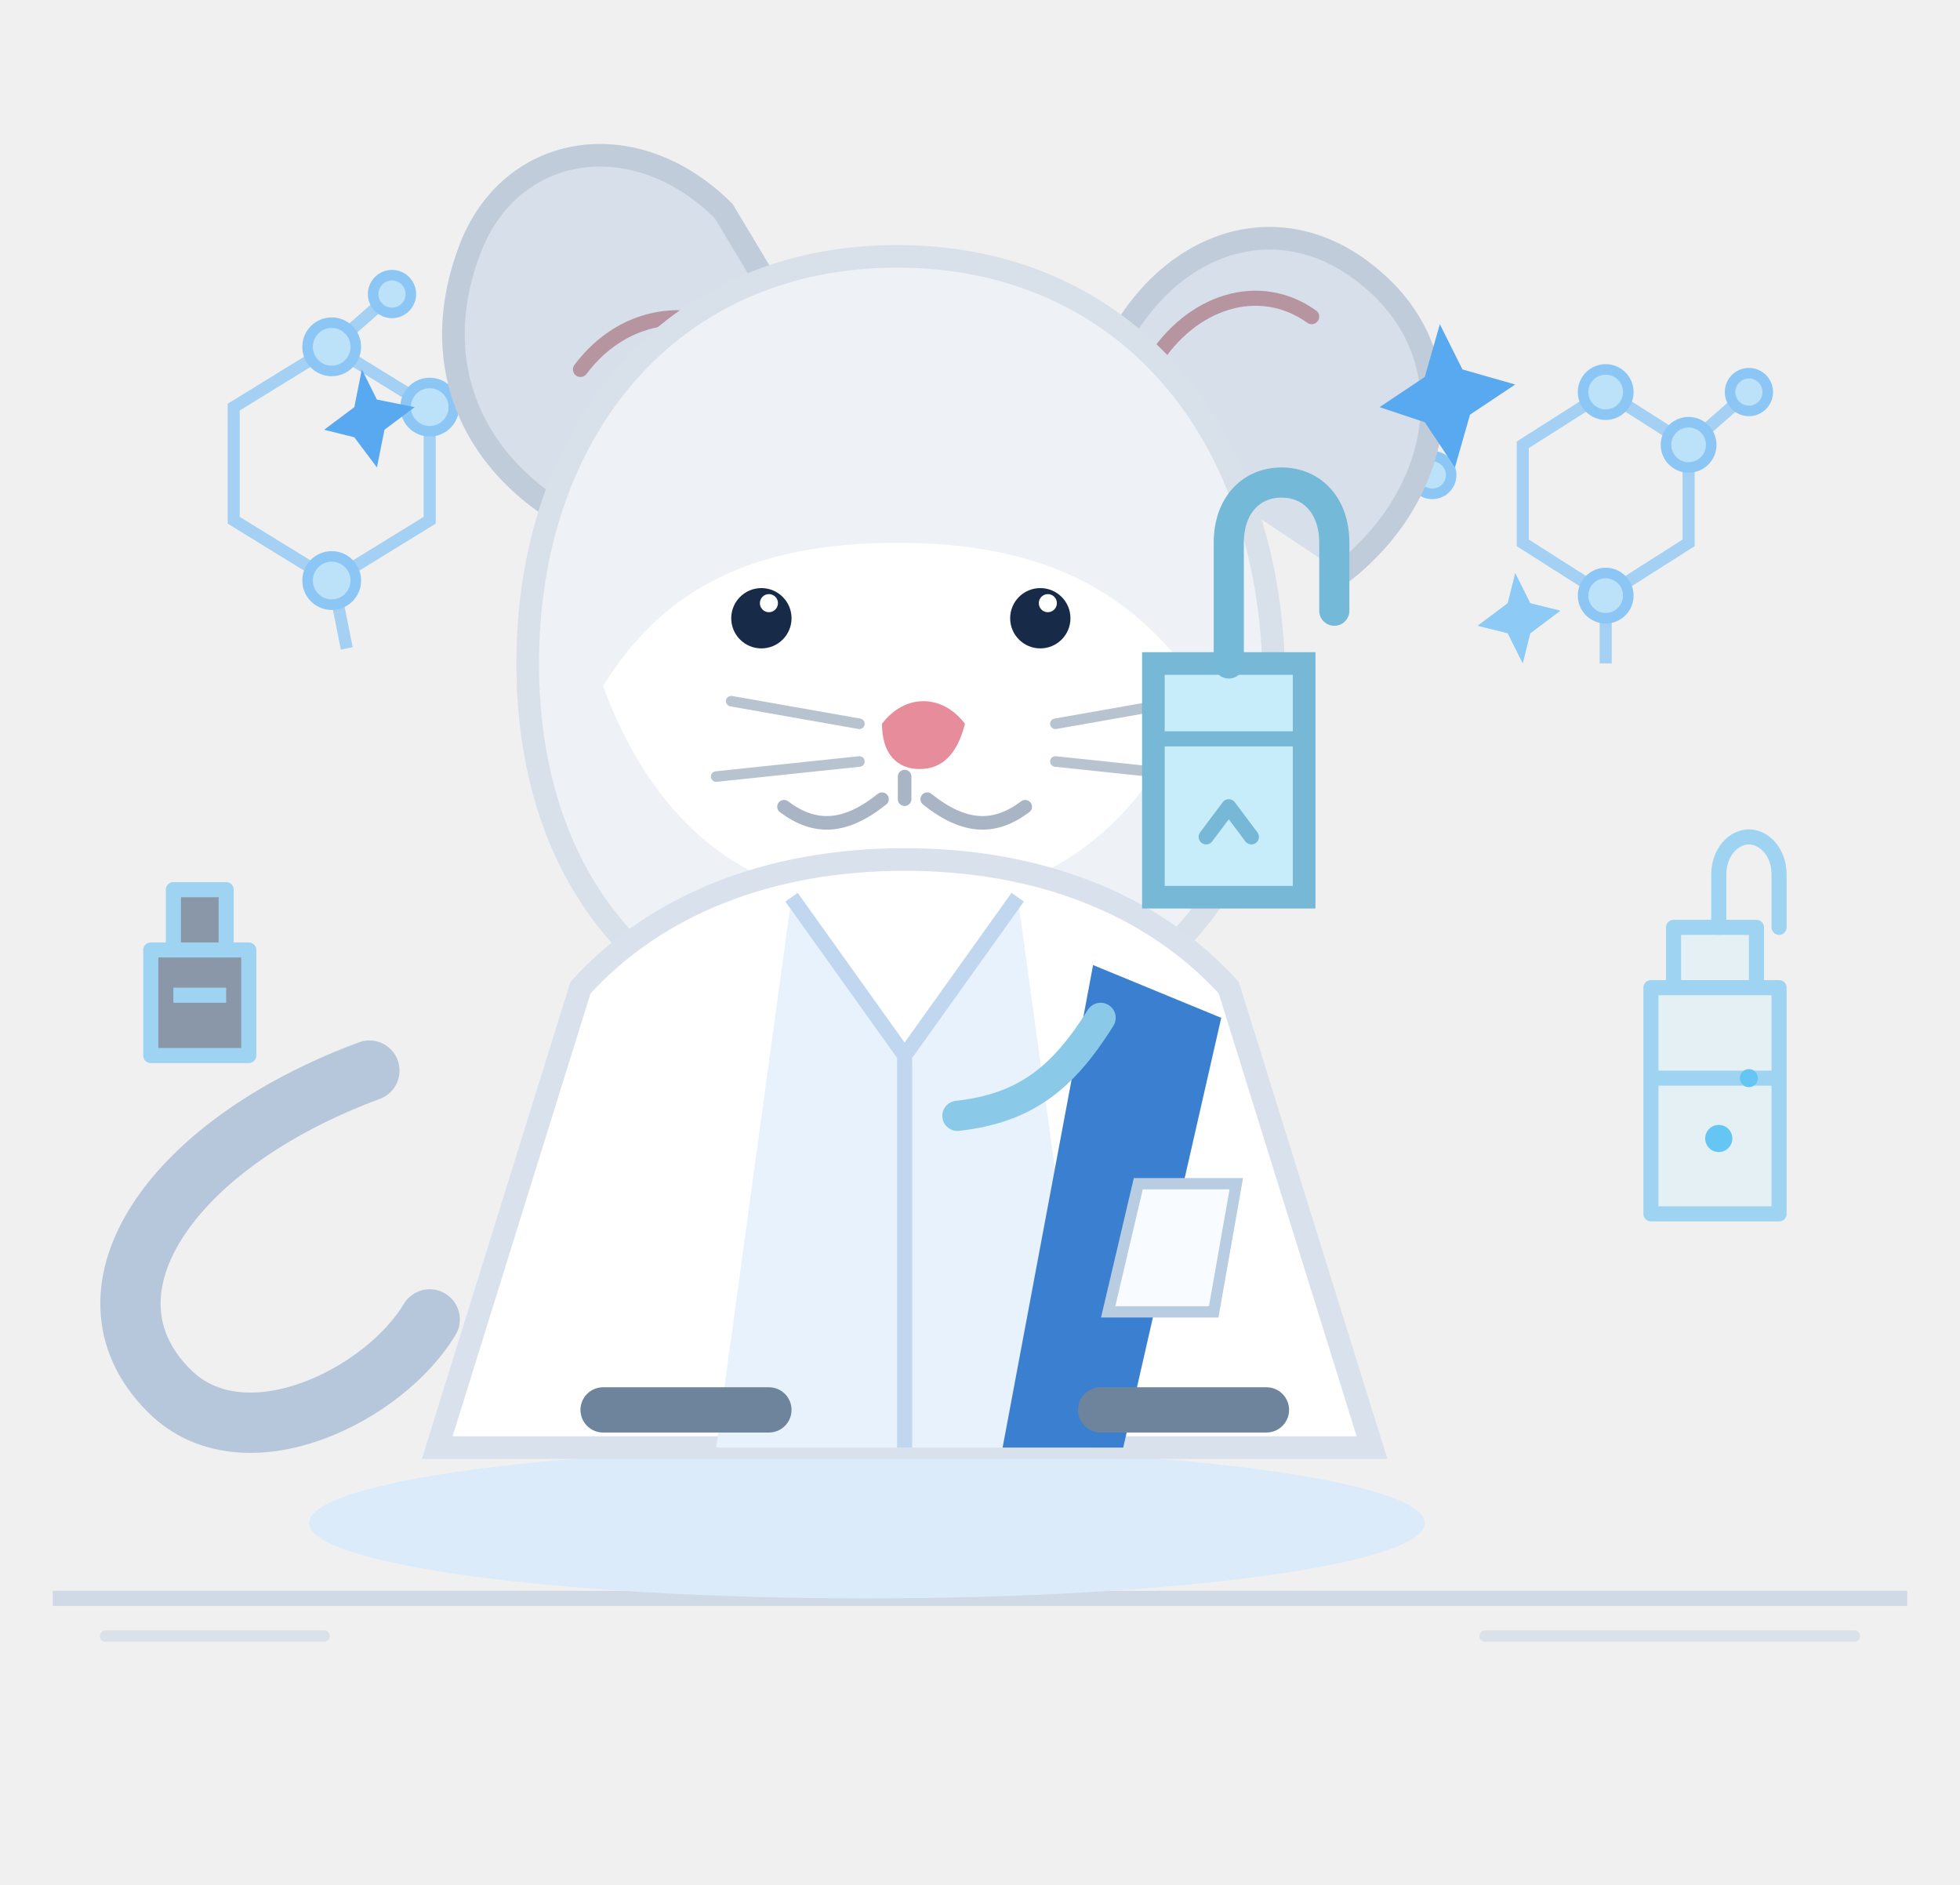
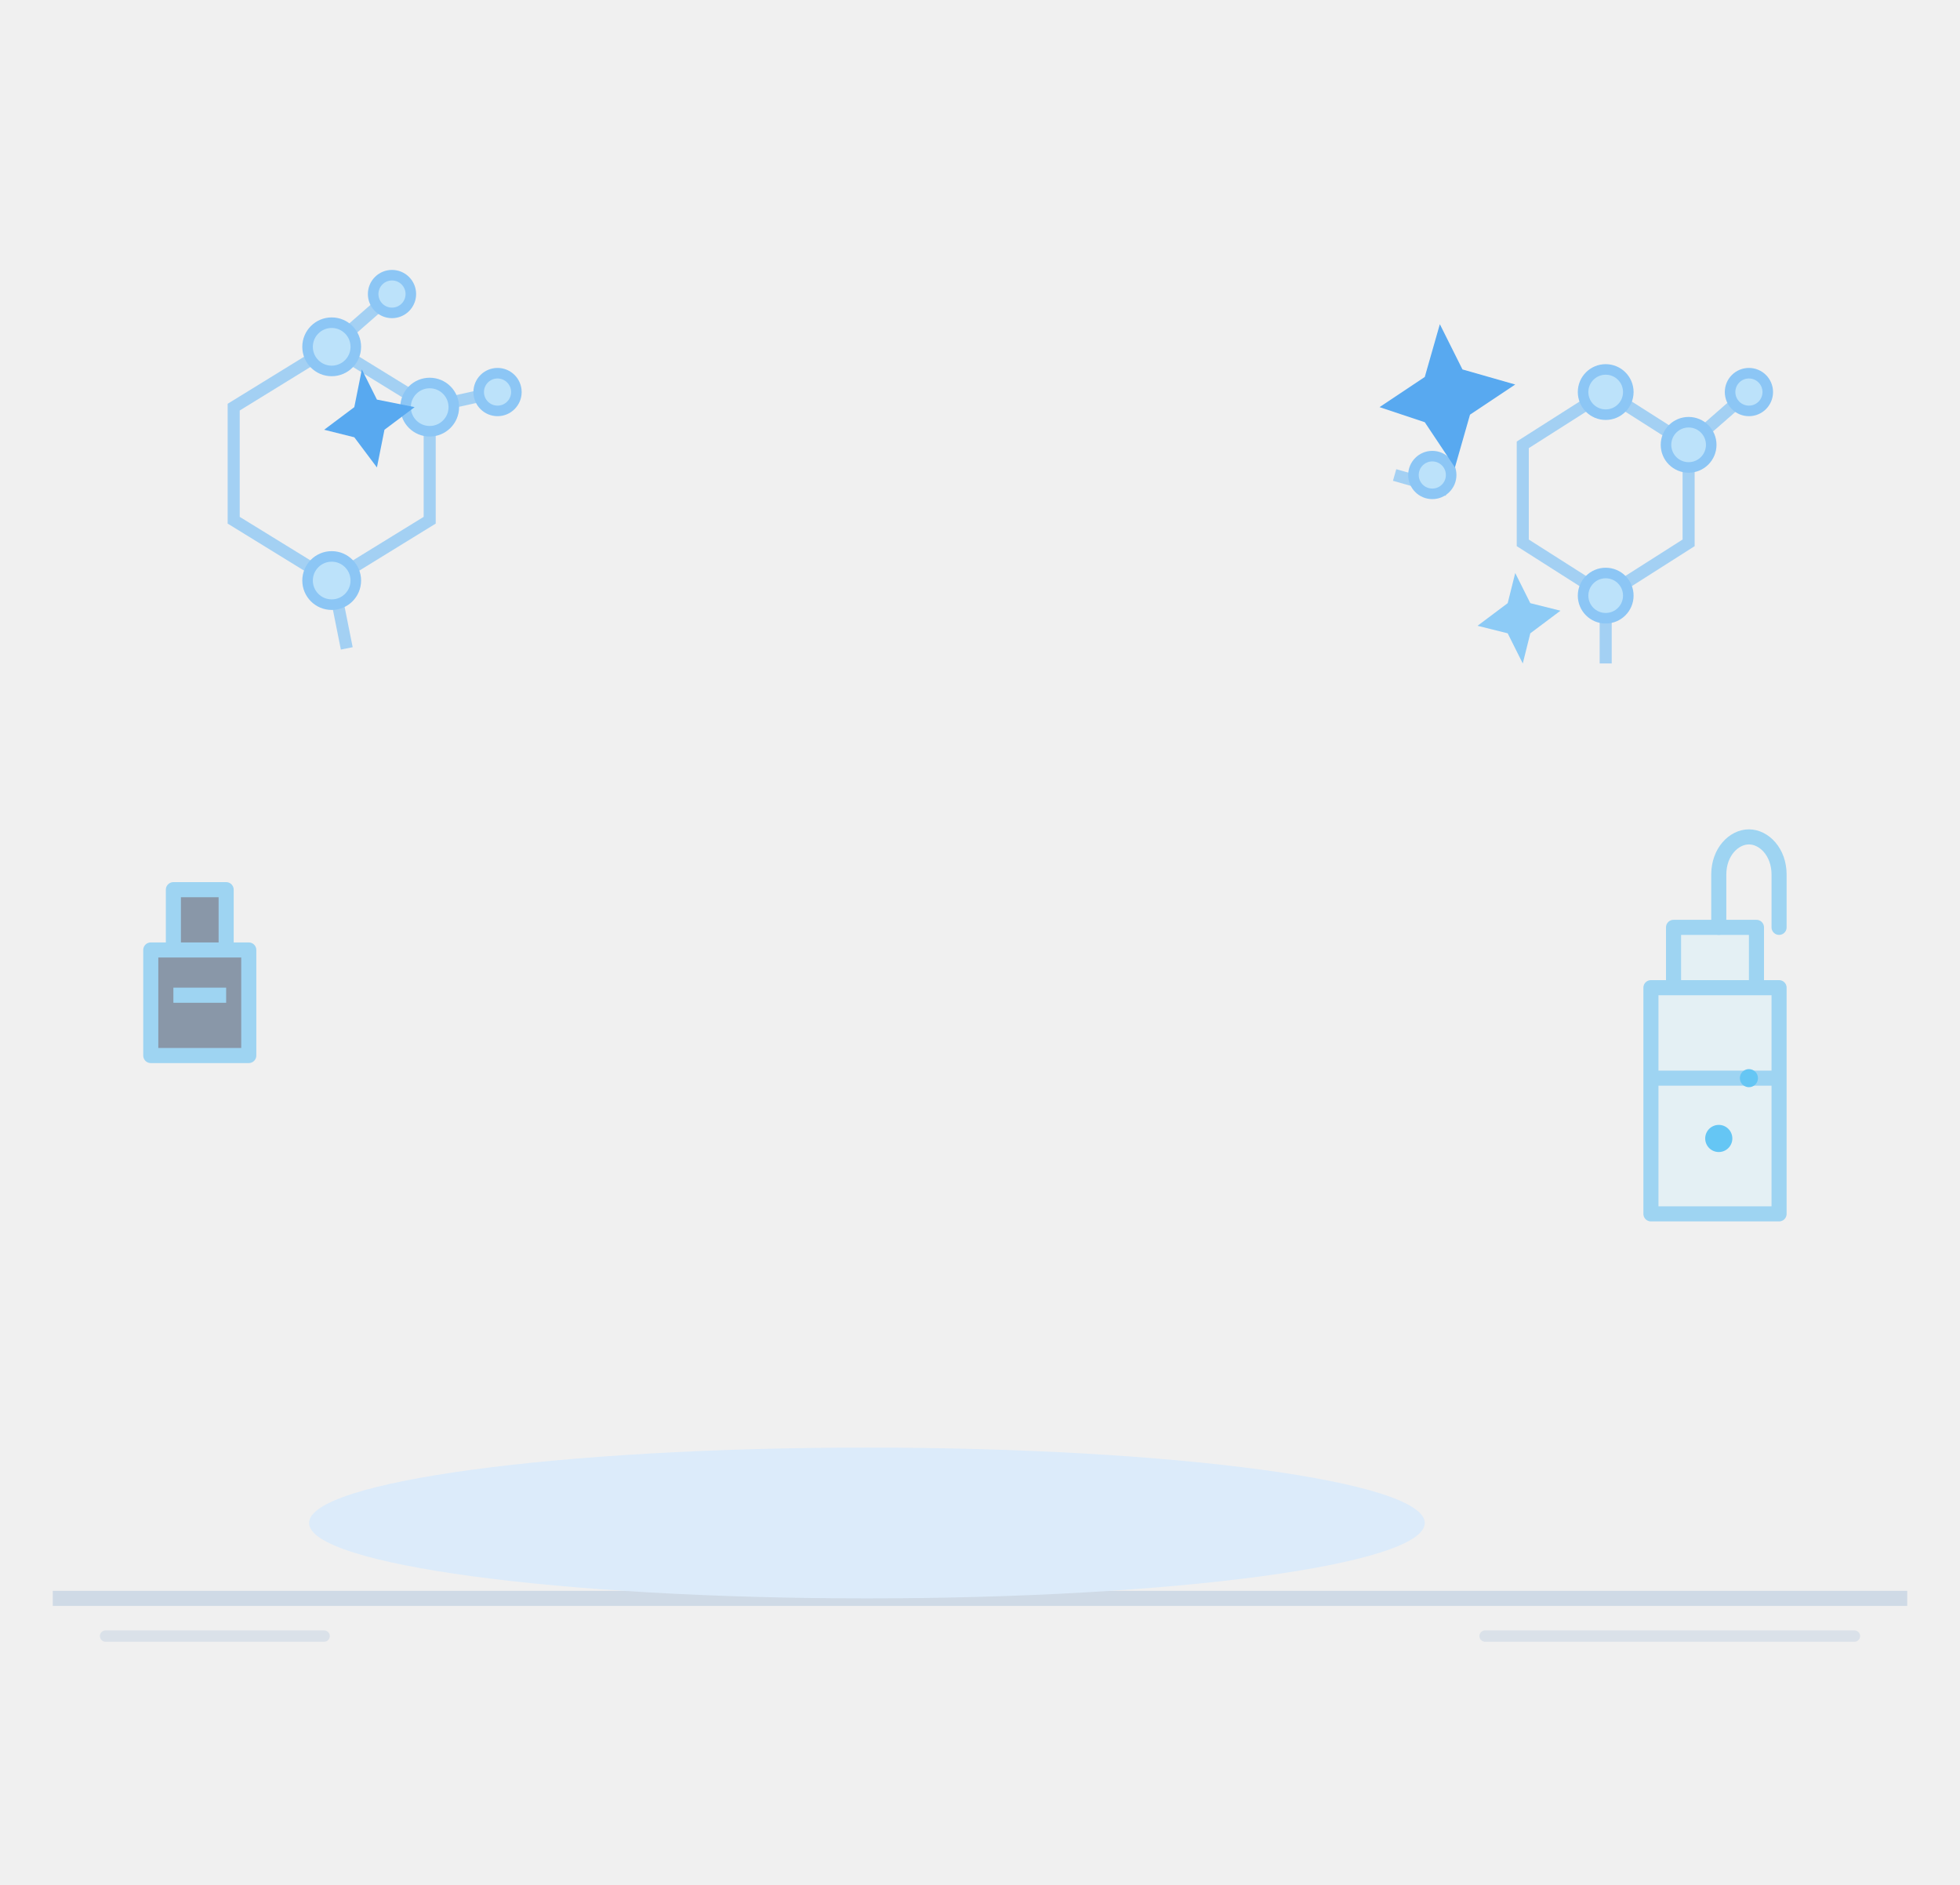
<svg xmlns="http://www.w3.org/2000/svg" viewBox="0 0 260 250" fill="none">
  <path d="M7 212h246" stroke="#86A9D0" stroke-opacity=".32" stroke-width="2" />
  <path d="M14 217h29m154 0h49" stroke="#86A9D0" stroke-opacity=".2" stroke-width="1.5" stroke-linecap="round" />
  <ellipse cx="115" cy="202" rx="74" ry="10" fill="#DCEBFA" />
  <g stroke="#8CC6F5" stroke-opacity=".76" stroke-width="1.6">
    <path d="m31 54 13-8 13 8v15l-13 8-13-8V54Z" />
    <path d="m44 46 8-7m5 15 9-2m-22 24 2 10" />
    <path d="m213 52 11 7v13l-11 7-11-7V59l11-7Z" />
    <path d="m224 59 8-7m-19 27v9m-21-23-7-2" />
  </g>
  <g fill="#BCE2FA" stroke="#8CC6F5" stroke-width="1.4">
    <circle cx="44" cy="46" r="3.2" />
    <circle cx="57" cy="54" r="3.2" />
    <circle cx="44" cy="77" r="3.2" />
    <circle cx="52" cy="39" r="2.5" />
    <circle cx="66" cy="52" r="2.5" />
    <circle cx="213" cy="52" r="3" />
    <circle cx="224" cy="59" r="3" />
    <circle cx="213" cy="79" r="3" />
    <circle cx="232" cy="52" r="2.5" />
    <circle cx="190" cy="63" r="2.5" />
  </g>
  <g stroke="#9ED4F2" stroke-width="2" stroke-linejoin="round">
    <path d="M20 126h13v14H20zM23 126v-8h7v8m-7 6h7" fill="#19385A" fill-opacity=".48" />
    <path d="M219 131h17v30h-17zM222 131v-8h11v8m-14 12h17" fill="#C8EDFA" fill-opacity=".32" />
    <path d="M228 123v-7c0-3 2-5 4-5s4 2 4 5v7" stroke-linecap="round" />
  </g>
  <circle cx="228" cy="151" r="1.8" fill="#65C6F4" />
  <circle cx="232" cy="143" r="1.2" fill="#65C6F4" />
-   <path d="M49 142c-27 10-40 30-26 43 10 9 28 0 34-10" stroke="#B7C7DB" stroke-width="8" stroke-linecap="round" />
-   <path d="M83 72c-18-6-27-21-21-38 5-15 22-18 34-6l12 20" fill="#D6DFEA" stroke="#C1CCDA" stroke-width="3" />
-   <path d="M145 54c5-20 23-29 37-17 13 11 9 29-4 39" fill="#D6DFEA" stroke="#C1CCDA" stroke-width="3" />
-   <path d="M77 49c6-8 16-9 23-3m53 2c5-8 14-11 21-6" stroke="#B695A0" stroke-width="2" stroke-linecap="round" />
-   <path d="M70 88c0-31 19-54 49-54s50 23 50 57c0 29-20 48-50 48S70 119 70 88Z" fill="#EEF2F7" stroke="#D8E0EA" stroke-width="3" />
-   <path d="M80 91c8-13 20-19 39-19s31 6 40 19c-7 19-21 29-40 29S87 110 80 91Z" fill="#FFF" />
-   <path d="M101 86a4 4 0 1 0 0-8 4 4 0 0 0 0 8Zm37 0a4 4 0 1 0 0-8 4 4 0 0 0 0 8Z" fill="#172B49" />
-   <circle cx="102" cy="80" r="1.2" fill="#FFF" />
-   <circle cx="139" cy="80" r="1.2" fill="#FFF" />
-   <path d="M117 96c3-4 8-4 11 0-1 4-3 6-6 6s-5-2-5-6Z" fill="#E78C9A" />
-   <path d="M120 103v3m-3 0c-5 4-9 4-13 1m19-1c5 4 9 4 13 1" stroke="#A9B5C4" stroke-width="1.8" stroke-linecap="round" />
-   <path d="m114 96-17-3m17 8-19 2m45-7 17-3m-17 8 19 2" stroke="#B8C3D0" stroke-width="1.4" stroke-linecap="round" />
-   <path d="M77 131c10-11 25-17 43-17s33 6 43 17l19 61H58l19-61Z" fill="#FFF" stroke="#D9E2EC" stroke-width="3" />
-   <path d="m105 119 15 21 15-21 10 73H95l10-73Z" fill="#E7F2FC" />
-   <path d="m105 119 15 21 15-21m-15 21v52" stroke="#C0D7EF" stroke-width="2" stroke-linejoin="round" />
-   <path d="m145 128 17 7-13 57h-16l12-64Z" fill="#3A7FD0" />
-   <path d="M146 135c-5 8-10 12-19 13" stroke="#8BC9E8" stroke-width="4" stroke-linecap="round" />
-   <path d="M151 157h13l-3 17h-14l4-17Z" fill="#F8FBFF" stroke="#B8CCE2" stroke-width="1.5" />
-   <path d="M153 88h20v31h-20z" fill="#C8EDFA" stroke="#77B8D6" stroke-width="3" />
-   <path d="M153 98h20m-13 13 3-4 3 4" stroke="#77B8D6" stroke-width="2" stroke-linecap="round" stroke-linejoin="round" />
-   <path d="M163 88V72c0-5 3-8 7-8s7 3 7 8v9" stroke="#75B9D8" stroke-width="4" stroke-linecap="round" />
-   <path d="M80 187h22m44 0h22" stroke="#6E849D" stroke-width="6" stroke-linecap="round" />
  <path d="m191 43 3 6 7 2-6 4-2 7-4-6-6-2 6-4 2-7Zm-143 6 2 4 5 1-4 3-1 5-3-4-4-1 4-3 1-5Z" fill="#58A9F0" />
  <path d="m201 76 2 4 4 1-4 3-1 4-2-4-4-1 4-3 1-4Z" fill="#8DCBF6" />
</svg>
